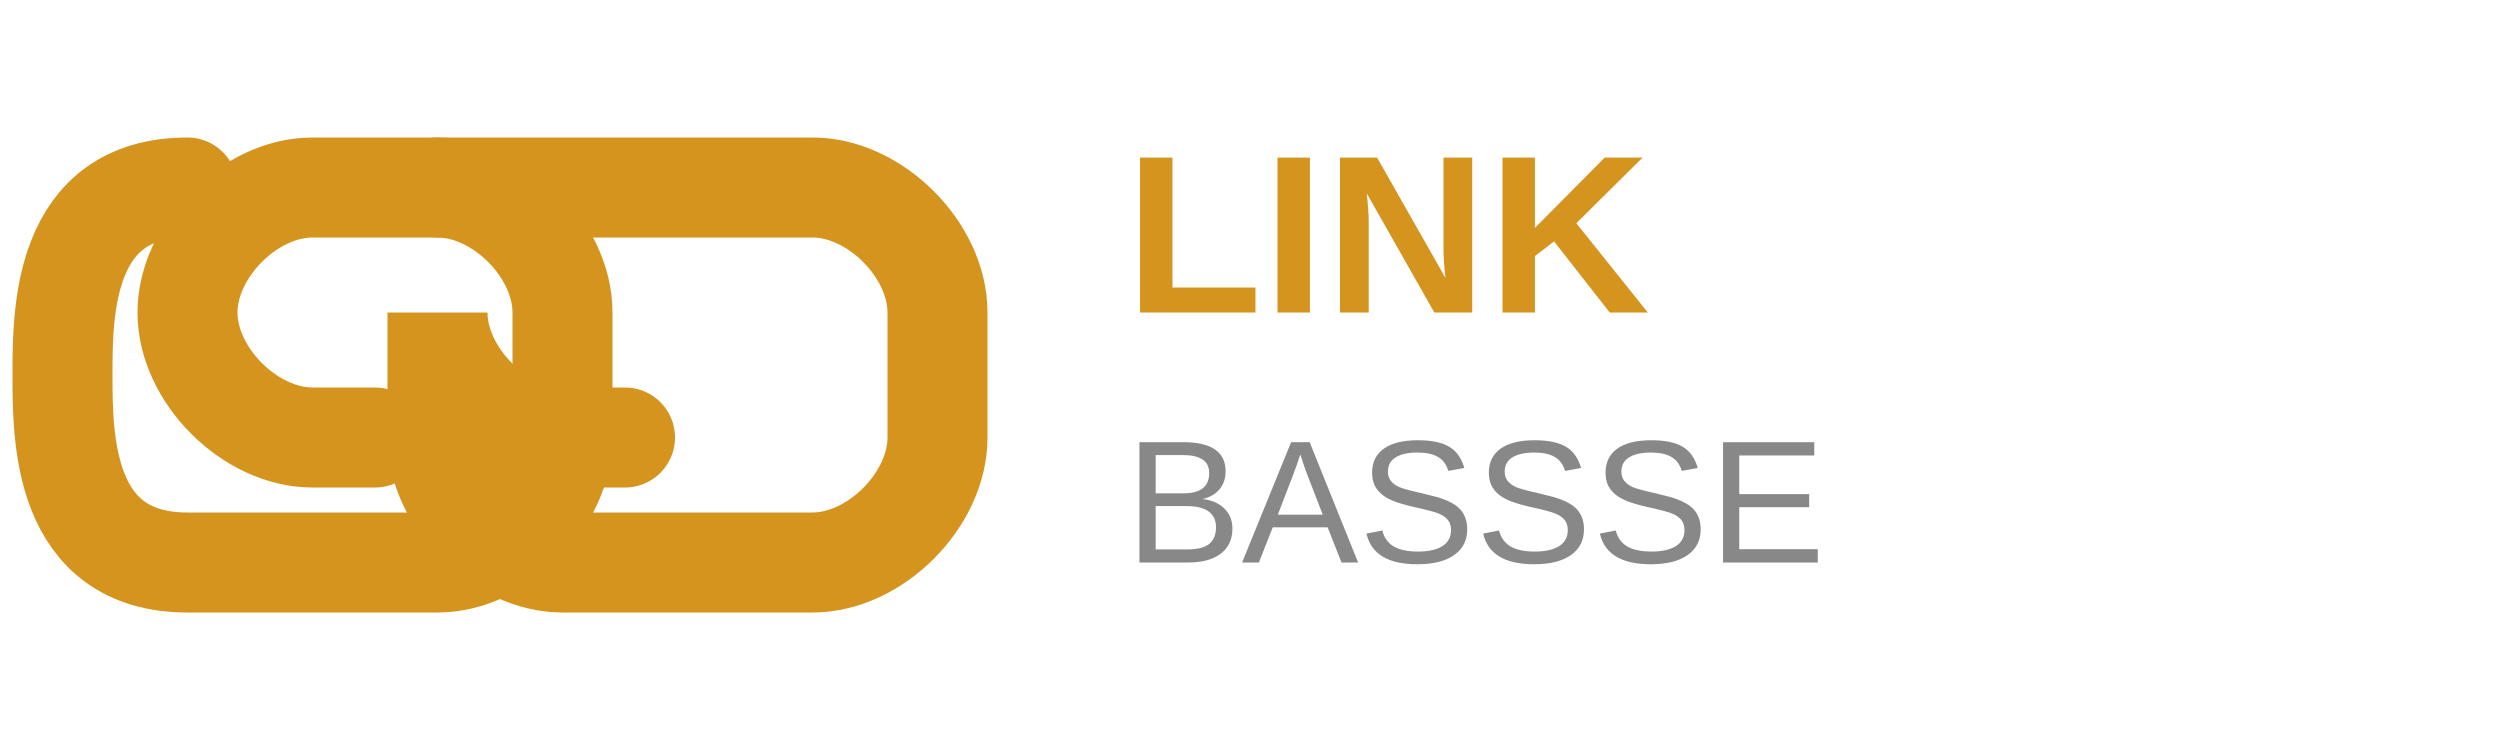
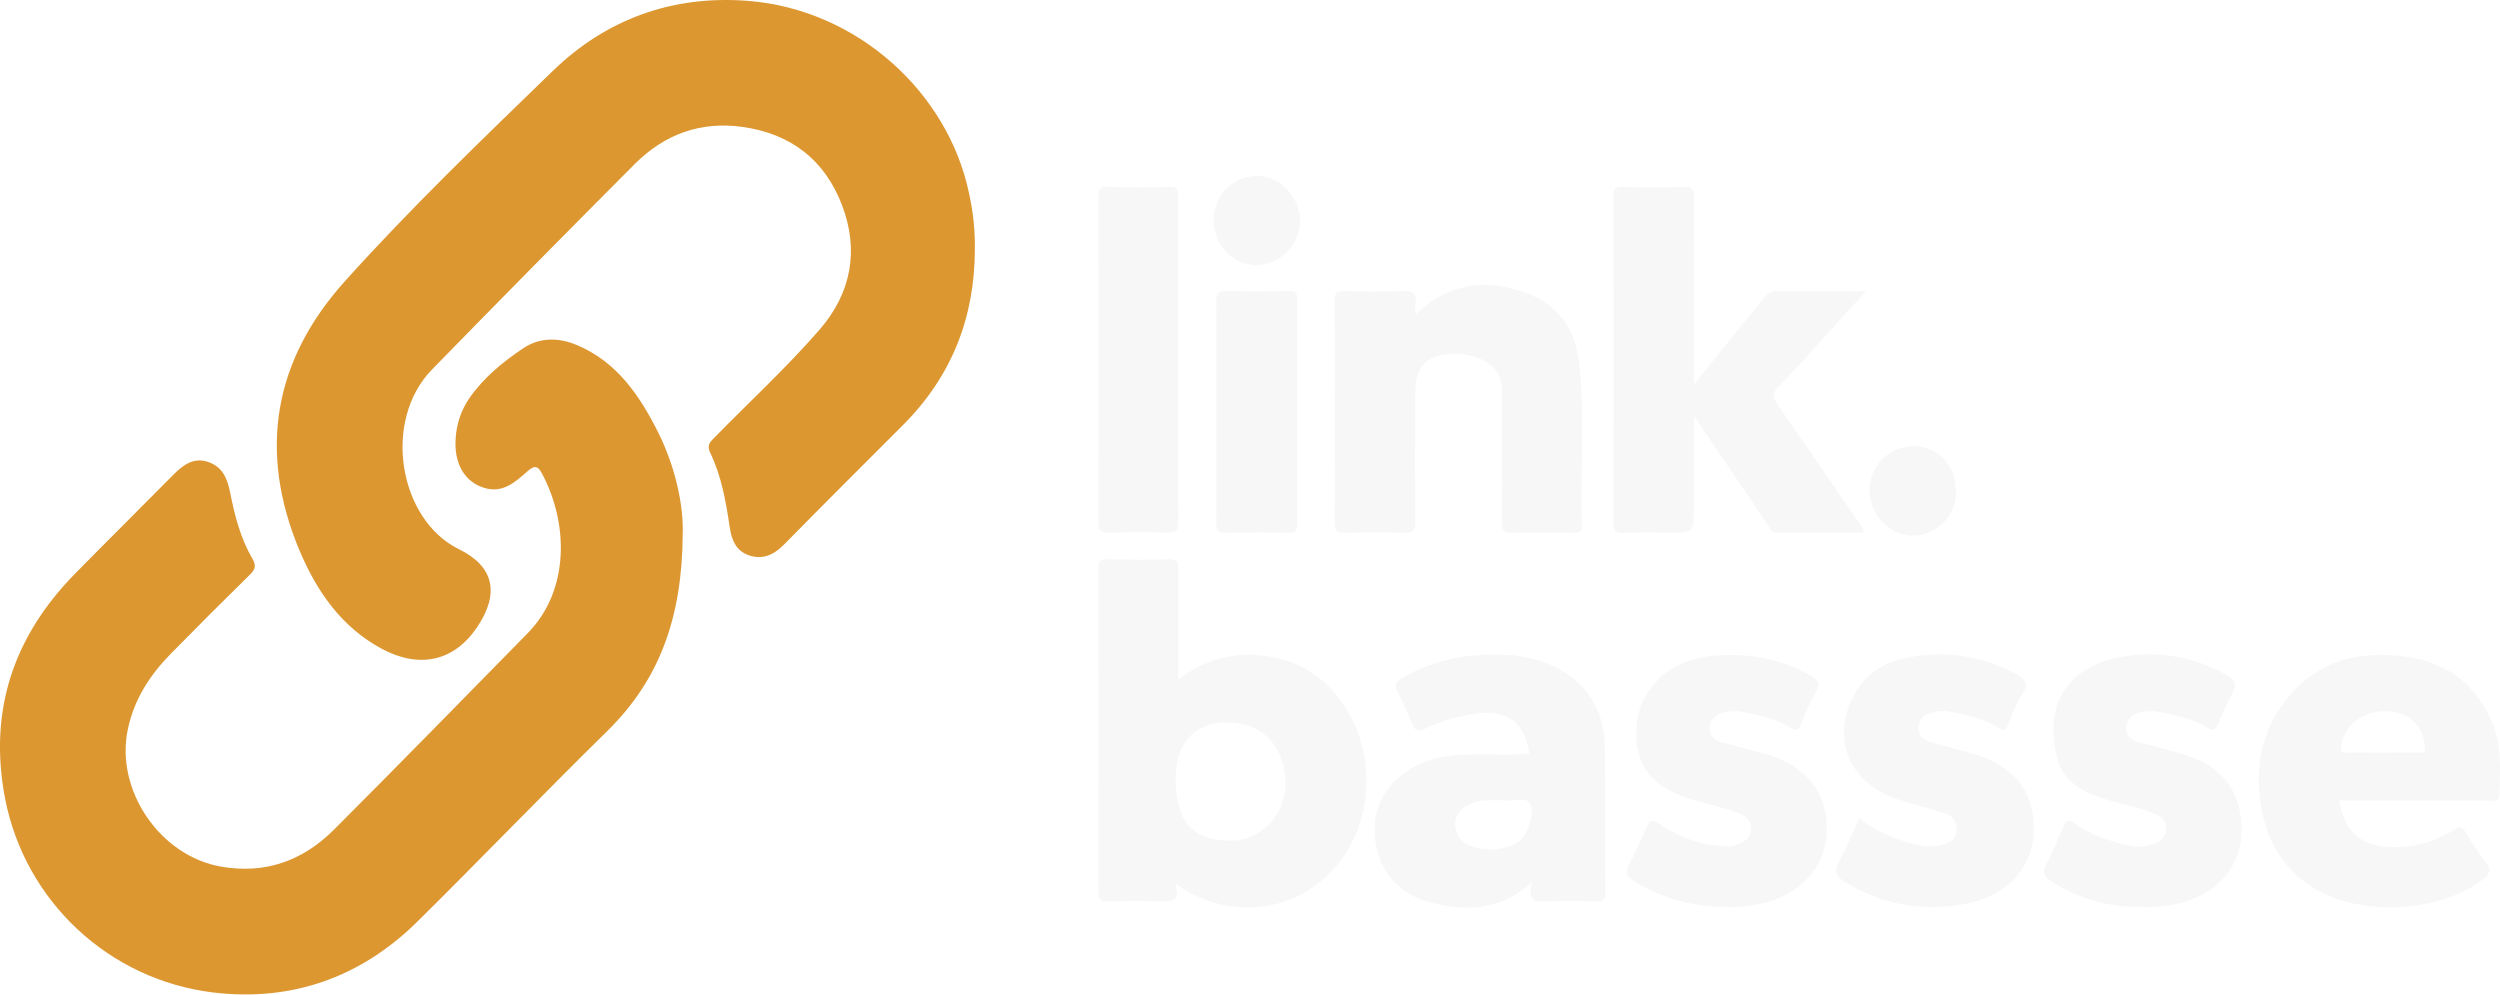
- <svg xmlns="http://www.w3.org/2000/svg" width="200" height="60" viewBox="0 0 200 60">
-   <g fill="#D4941E">
-     <path d="M15 15 C5 15, 5 25, 5 30 C5 35, 5 45, 15 45 L35 45 C40 45, 45 40, 45 35 L45 25 C45 20, 40 15, 35 15 L25 15 C20 15, 15 20, 15 25 C15 30, 20 35, 25 35 L30 35" stroke="#D4941E" stroke-width="8" fill="none" stroke-linecap="round" />
-     <path d="M35 15 C45 15, 55 15, 65 15 C70 15, 75 20, 75 25 L75 35 C75 40, 70 45, 65 45 L45 45 C40 45, 35 40, 35 35 L35 25 C35 30, 40 35, 45 35 L50 35" stroke="#D4941E" stroke-width="8" fill="none" stroke-linecap="round" />
+ <svg xmlns="http://www.w3.org/2000/svg" viewBox="0 0 631.99 251.41">
+   <defs>
+     <style>
+       .cls-1 {
+         fill: #dd9731;
+       }
+ 
+       .cls-2 {
+         fill: #f7f7f7;
+       }
+     </style>
+   </defs>
+   <g id="Capa_2" data-name="Capa 2">
+     <g id="Capa_1-2" data-name="Capa 1">
+       <g>
+         <path class="cls-1" d="M189.09.22c-19-1.49-35.79,4.56-49.37,17.73C121.81,35.32,103.78,52.63,87.09,71.2c-18,20.07-21.8,43-11.42,67.86C80,149.35,86.22,158.48,96.49,164c9.62,5.17,18.39,3.13,24.18-5.53,5.62-8.41,4.3-15.25-4.66-19.64-15.18-7.44-19.48-32.43-6.77-45.45q25.52-26.15,51.31-52c7.44-7.41,16.52-10.8,27.2-9.29,12.24,1.73,20.76,8.38,25.11,19.77s2.37,22.23-5.73,31.54c-8.36,9.6-17.74,18.24-26.64,27.33-1,1-1.82,1.83-1,3.62,2.84,5.86,4,12.26,4.93,18.62.49,3.49,1.58,6.19,4.76,7.36,3.47,1.27,6.45,0,9.09-2.74,9.93-10.12,20-20.12,30-30.14,12.27-12.26,18.13-27.12,18.17-44.35a61.06,61.06,0,0,0-1.42-14C239.71,23.21,216.54,2.37,189.09.22Z" />
+         <path class="cls-1" d="M145.89,87.25c-4.77-2-9.49-2-13.72.85-5.09,3.44-9.88,7.34-13.47,12.48a19.94,19.94,0,0,0-3.5,10.08c-.52,6.47,2.24,11.31,7.5,12.76,4.47,1.23,7.57-1.57,10.54-4.19,1.51-1.33,2.53-1.8,3.63.22,6.85,12.55,7.24,29.67-3.41,40.55-16.29,16.62-32.57,33.24-49,49.7-7.85,7.85-17.29,11.34-28.56,9.38-15.54-2.7-26.82-19.43-23.59-34.7,1.61-7.63,5.56-13.69,10.83-19.08q9.93-10.12,20.06-20.05c1.34-1.31,1.61-2.25.62-4-3-5.12-4.47-10.84-5.6-16.55-.74-3.75-1.93-6.7-5.65-7.94s-6.4.88-8.87,3.38c-8.26,8.36-16.62,16.63-24.85,25C3.29,161.08-2.94,179.85,1.29,201.89a61.1,61.1,0,0,0,52.56,49c19.85,2.39,37.38-3.79,51.68-17.93,16.12-15.94,31.83-32.29,48-48.17,13.14-12.91,18.92-28.57,19.06-49.77.24-7-1.73-16.76-6.26-25.82C161.69,100,156,91.53,145.89,87.25Z" />
+         <path class="cls-2" d="M319.34,165.77a27.85,27.85,0,0,0-21.46,6.1c0-9.63-.06-18.84,0-28,0-1.89-.4-2.51-2.39-2.46-5.08.13-10.18.12-15.26-.06-2.13-.08-2.59.65-2.58,2.65q.09,40.69,0,81.39c0,2.16.7,2.58,2.67,2.51,4.35-.14,8.73-.22,13.07,0,3.12.16,5-.38,3.67-4.59,12.6,9.12,28.66,7.85,39.07-2.57,11.25-11.25,12.53-30.53,2.63-43.91A27.18,27.18,0,0,0,319.34,165.77Zm-7.75,46.73c-9.71.23-14.16-4.37-14.37-14.87-.2-9.45,4.25-14.69,12.44-15,8.43-.29,14.78,5,15.29,14.52C325.4,205.41,319.18,212.32,311.59,212.5Z" />
+         <path class="cls-2" d="M422,134.61c6.2,0,6.2,0,6.2-6.22,0-7.59,0-15.18,0-23.25,6.45,9.49,12.58,18.49,18.68,27.51.59.87.81,2,2.23,2,7.31,0,14.62,0,22.16,0a9.47,9.47,0,0,0-.57-1.36c-7.13-10.39-14.23-20.79-21.42-31.14-1.22-1.76-1.21-2.92.37-4.5,3.35-3.32,6.49-6.85,9.67-10.34,4-4.39,8-8.82,12.39-13.7-7.95,0-15.08.07-22.21,0a4.28,4.28,0,0,0-3.67,1.79c-5.75,7.1-11.49,14.21-17.62,21.81,0-16.08-.06-31.58.06-47.07,0-2.41-.57-3-3-2.9-5,.24-9.94.13-14.9,0-1.67,0-2.51.08-2.5,2.2q.12,41.45,0,82.9c0,2,.66,2.41,2.48,2.35C414.23,134.52,418.11,134.6,422,134.61Z" />
+         <path class="cls-2" d="M357.79,131.44c-.12-10.91-.08-21.82,0-32.73,0-5.14,2.47-8.45,7-9a17.42,17.42,0,0,1,8.93.78c3.56,1.48,6,3.81,6,8.09-.05,11.15.09,22.3,0,33.45,0,2.09.5,2.72,2.6,2.66,5.08-.14,10.18-.1,15.27,0,1.63,0,2.35-.23,2.29-2.15-.39-13.56.8-27.15-.67-40.67-.87-8-4.75-14.39-12.51-17.45-10.34-4.08-20.12-3.27-28.88,5.08a15.92,15.92,0,0,1,0-2.45c.52-2.9-.72-3.62-3.5-3.48-4.84.23-9.7.16-14.54,0-2,0-2.4.58-2.39,2.44.06,18.67.09,37.33,0,56,0,2.4.8,2.76,2.9,2.69,4.84-.15,9.71-.24,14.54,0C357.47,134.82,357.82,133.83,357.79,131.44Z" />
+         <path class="cls-2" d="M405.71,188.78c-.13-10.49-6-18.08-15.93-21.58a36,36,0,0,0-11.72-1.71c-8.36-.08-16.41,1.61-23.73,6-1.63,1-1.83,1.81-1,3.41,1.34,2.64,2.52,5.37,3.68,8.1.68,1.6,1.35,2.19,3.19,1.23a42.74,42.74,0,0,1,10.87-3.49c9.16-1.94,14.35,1.28,15.51,9.78-7.35.62-14.73-.44-22.06.84-9.07,1.57-16.37,8.57-16.95,16.67-.69,9.71,4.35,17.52,13.86,20.06,9,2.41,17.94,2.22,25.91-5.18-1.26,4.28.19,5.25,3.69,5a105.83,105.83,0,0,1,12.34,0c1.88.06,2.45-.45,2.43-2.39C405.7,213.24,405.85,201,405.71,188.78ZM384,212.69c-3.15,2.53-10.37,2.78-13.62.4a5.42,5.42,0,0,1-2.49-5.25c.29-2.43,1.89-3.82,4-4.68,2.74-1.14,5.67-.84,8.55-.84a3.47,3.47,0,0,1,.72,0c1.87.43,4.34-1.12,5.58.82C388.13,205.33,386.24,210.91,384,212.69Z" />
+         <path class="cls-2" d="M630.07,182.82c-4.36-10.35-12.17-15.84-23.32-17-11-1.18-20.6,1.35-27.92,9.94-6.56,7.72-8.85,16.73-7.43,26.87,1.27,9.09,5.17,16.45,12.85,21.48,11.81,7.75,32.47,6.74,43.45-1.82,1.88-1.46,2.12-2.61.53-4.55a63.84,63.84,0,0,1-5-7.46c-.82-1.32-1.45-1.49-2.81-.59a25,25,0,0,1-9.94,4c-8.87,1.4-17.48.14-19.08-11.33h2.73c11.51,0,23,0,34.52,0,1.25,0,3.14.8,3.2-1.68C632,194.6,632.49,188.56,630.07,182.82Zm-18.75,7.45c-3-.14-6.05,0-9.08,0s-5.82-.08-8.73,0c-1.68.07-2-.3-1.65-2,1-5.06,5.54-8.57,11.35-8.48,5.48.09,9.1,3.28,9.77,8.57C613.14,189.65,612.94,190.34,611.32,190.27Z" />
+         <path class="cls-2" d="M446.4,190.63c-3.55-1-7.14-1.9-10.72-2.85-1.88-.49-3.48-1.47-3.51-3.56,0-2.37,1.68-3.69,3.79-4.18a10.79,10.79,0,0,1,4.31-.12c4.33.79,8.65,1.73,12.47,4.1,1.21.75,1.91.74,2.51-.87A63.84,63.84,0,0,1,459,175c1-1.91,1.06-2.83-1.11-4.09-8-4.63-16.43-6-25.55-5.06-9.88,1-17.59,7.82-18.55,17-1.07,10.28,3.71,16.55,14.78,19.48,3.45.91,6.9,1.85,10.28,3,2,.66,3.91,1.87,3.85,4.25-.07,2.57-2.22,3.53-4.34,4.19a7.56,7.56,0,0,1-2.52.16,30.71,30.71,0,0,1-16.38-5.73c-1.72-1.2-2.38-.92-3.14.78-1.46,3.27-2.88,6.56-4.57,9.72-1.05,2-.45,2.92,1.24,4a43.7,43.7,0,0,0,23.18,6.57,33.35,33.35,0,0,0,8.63-.75c10.09-2.11,16.58-9,17-18.13C462.18,200.61,456.76,193.6,446.4,190.63Z" />
+         <path class="cls-2" d="M551.83,190.65c-3.43-1-6.86-2-10.33-2.78-2.34-.55-4.28-1.49-4-4.17s2.59-3.53,4.93-3.88a9.87,9.87,0,0,1,3.25.13c4.33.83,8.67,1.65,12.47,4.11,1.19.77,1.94.4,2.5-.9,1.13-2.63,2.26-5.26,3.59-7.79,1.16-2.18,1-3.4-1.42-4.73a39.25,39.25,0,0,0-26.72-4.56C521.31,168.87,517,179.45,520,191.46c1.67,6.65,7.23,9.12,13.21,10.88,4,1.19,8.13,1.84,11.95,3.61a3.63,3.63,0,0,1,2.44,3.62,3.79,3.79,0,0,1-2.61,3.54,11.16,11.16,0,0,1-7.41.51c-4.66-1.13-9.2-2.53-13.07-5.51-1.4-1.08-2.21-.7-2.88.86-1.4,3.27-2.79,6.57-4.44,9.72-1,2-.4,2.91,1.25,4a40.12,40.12,0,0,0,22.64,6.58,37.51,37.51,0,0,0,9-.74c9.65-1.93,16.17-8.83,16.56-17.69C567.06,200.55,562,193.58,551.83,190.65Z" />
+         <path class="cls-2" d="M499.05,190.64c-3.41-1-6.87-1.91-10.32-2.83-2.1-.56-3.86-1.3-3.73-4,.14-2.91,2.35-3.41,4.44-3.91a9.34,9.34,0,0,1,3.61,0c4.25.75,8.44,1.77,12.18,4.06,1.27.78,1.83,1,2.44-.82a34.71,34.71,0,0,1,3.61-7.76c1.78-2.71.53-3.78-1.68-5a39.89,39.89,0,0,0-26.17-4.36c-5.37.89-10.4,3.05-13.61,7.86-7.69,11.49-3,24.19,10.41,28.35,3.74,1.17,7.54,2.13,11.26,3.34a3.93,3.93,0,0,1,3.1,4.24c-.11,2.52-1.8,3.21-3.69,3.77a12.15,12.15,0,0,1-6.08,0,36.93,36.93,0,0,1-14.8-6.7c-1.8,3.89-3.28,7.56-5.17,11-1.4,2.58-.5,3.85,1.68,5.16a41.78,41.78,0,0,0,31.45,5.2c9.88-2.17,15.94-9.32,16.14-18.08C514.33,200.21,509.42,193.78,499.05,190.64Z" />
+         <path class="cls-2" d="M280.34,134.66c4.84-.14,9.7-.19,14.53,0,2.4.1,3-.51,3-3-.14-13.68-.07-27.36-.07-41s-.05-27.36.05-41c0-1.85-.23-2.5-2.28-2.43-5.08.18-10.17.16-15.26,0-2-.07-2.66.4-2.65,2.53q.1,41.22,0,82.46C277.67,134.32,278.38,134.72,280.34,134.66Z" />
+         <path class="cls-2" d="M325.72,73.54c-5.09.11-10.19.18-15.27,0-2.4-.09-3,.63-3,3,.14,9.2.06,18.41.06,27.62s.06,18.66-.05,28c0,2.07.56,2.61,2.61,2.54,5.2-.16,10.42-.13,15.62,0,1.76,0,2.23-.45,2.22-2.19q-.09-28.35,0-56.7C328,74,327.45,73.5,325.72,73.54Z" />
+         <path class="cls-2" d="M483.45,135.41a11,11,0,0,0,11-11.29c0-6.56-4.52-11.34-10.82-11.34a11.1,11.1,0,0,0-11,11.33C472.73,130.15,477.69,135.35,483.45,135.41Z" />
+         <path class="cls-2" d="M317.54,67A11.23,11.23,0,0,0,328.63,55.7c-.12-6.09-5-11.17-10.86-11.22a10.94,10.94,0,0,0-10.95,11C306.73,61.78,311.55,67,317.54,67Z" />
+       </g>
+     </g>
  </g>
-   <text x="90" y="25" font-family="Arial, sans-serif" font-size="18" font-weight="bold" fill="#D4941E">LINK</text>
-   <text x="90" y="45" font-family="Arial, sans-serif" font-size="14" font-weight="normal" fill="#888">BASSSE</text>
</svg>
